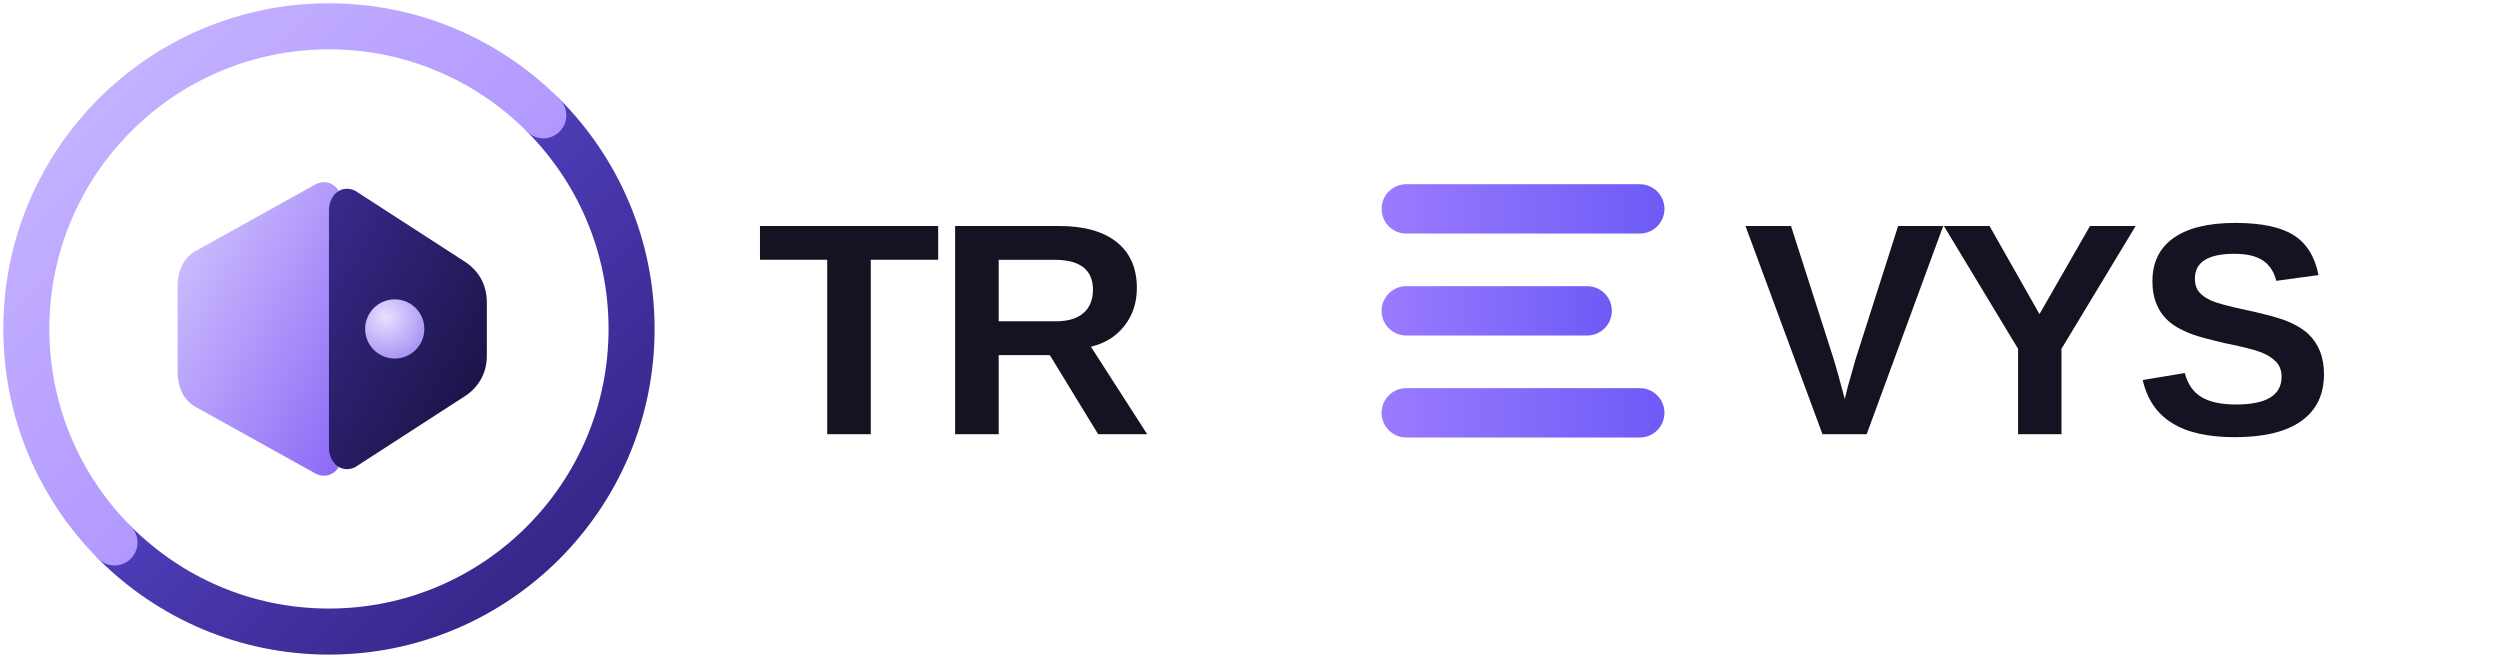
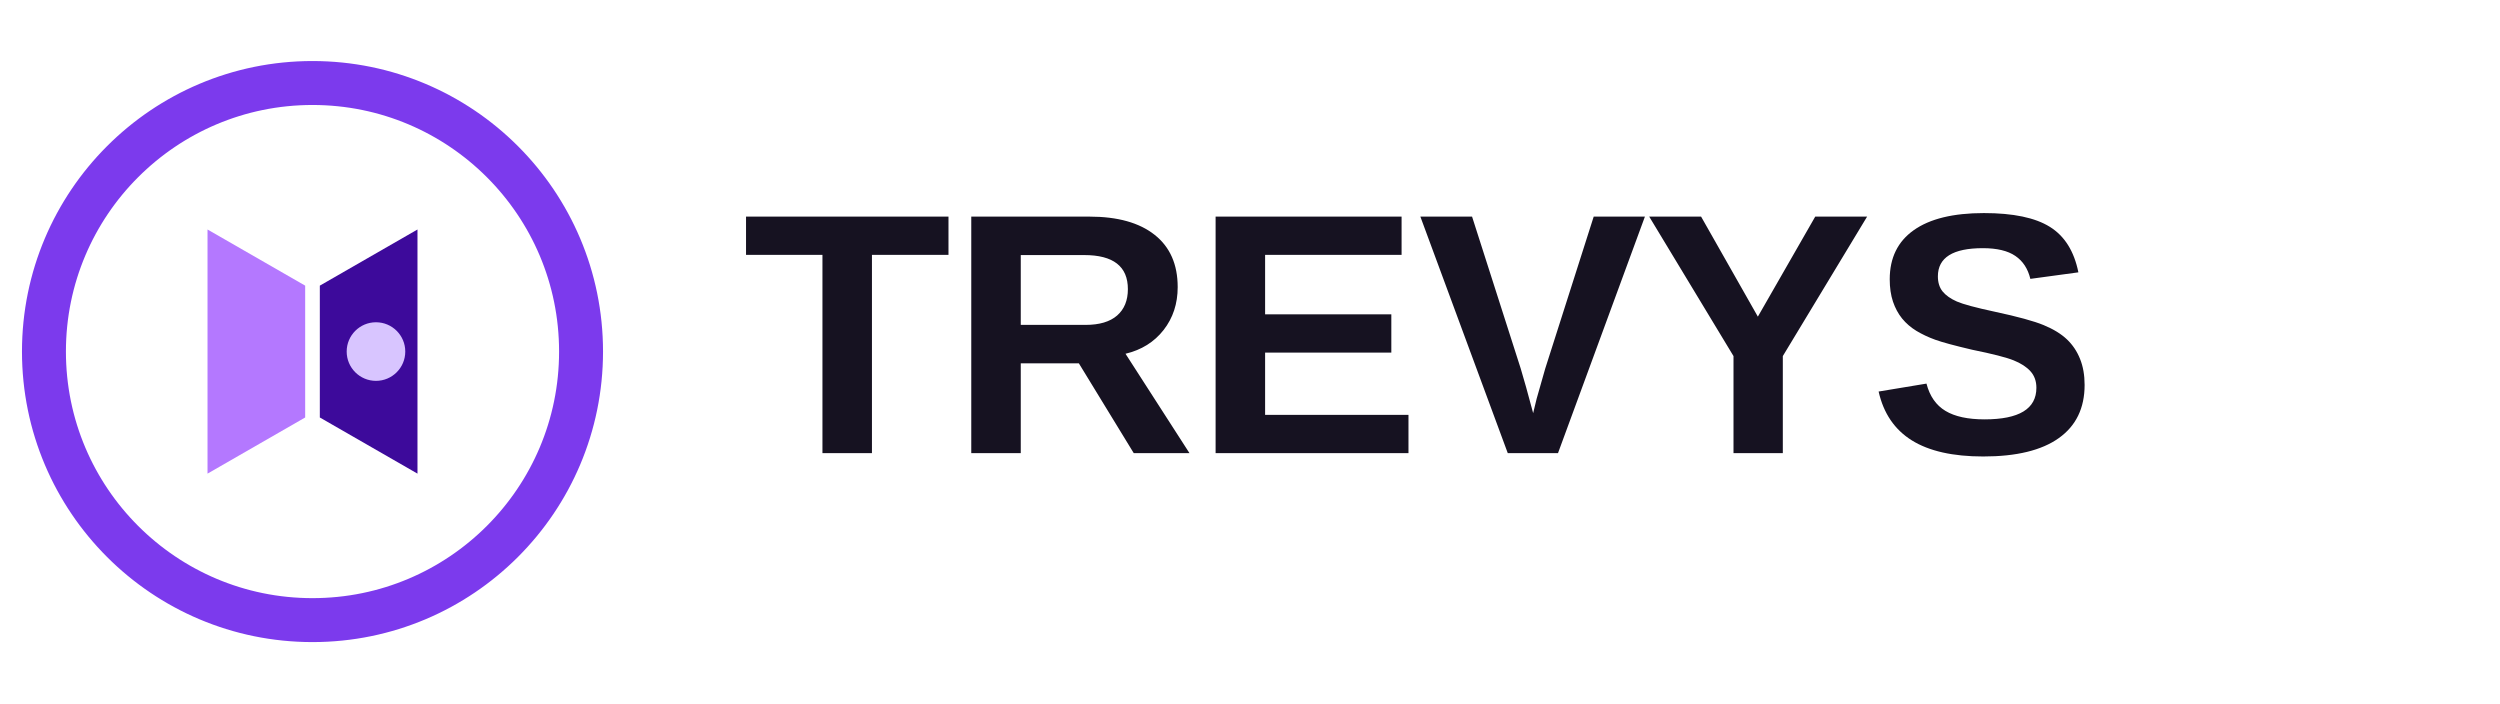
- <svg xmlns="http://www.w3.org/2000/svg" width="760" height="200" viewBox="0 0 760 200">
-   <defs>
-     <linearGradient id="ringLightF" x1="0%" y1="0%" x2="100%" y2="100%">
-       <stop offset="0%" stop-color="#c9b8ff" />
-       <stop offset="100%" stop-color="#9b7bff" />
-     </linearGradient>
-     <linearGradient id="ringDarkF" x1="0%" y1="0%" x2="100%" y2="100%">
-       <stop offset="0%" stop-color="#6d5bf6" />
-       <stop offset="100%" stop-color="#2e1f7a" />
-     </linearGradient>
-     <linearGradient id="petalLeftF" x1="0%" y1="0%" x2="100%" y2="100%">
-       <stop offset="0%" stop-color="#d6c8ff" />
-       <stop offset="100%" stop-color="#8a68f5" />
-     </linearGradient>
-     <linearGradient id="petalRightF" x1="0%" y1="0%" x2="100%" y2="100%">
-       <stop offset="0%" stop-color="#3a2a8f" />
-       <stop offset="100%" stop-color="#15103a" />
-     </linearGradient>
-     <radialGradient id="dotF" cx="35%" cy="30%" r="75%">
-       <stop offset="0%" stop-color="#e8e0ff" />
-       <stop offset="100%" stop-color="#a892f5" />
-     </radialGradient>
-     <linearGradient id="barGrad" x1="0%" y1="0%" x2="100%" y2="0%">
-       <stop offset="0%" stop-color="#9b7bff" />
-       <stop offset="100%" stop-color="#6d5bf6" />
-     </linearGradient>
-   </defs>
-   <g transform="translate(0,0)">
-     <circle cx="100" cy="100" r="92" fill="none" stroke="url(#ringDarkF)" stroke-width="14" stroke-dasharray="289 289" stroke-dashoffset="72" stroke-linecap="round" />
-     <circle cx="100" cy="100" r="92" fill="none" stroke="url(#ringLightF)" stroke-width="14" stroke-dasharray="289 289" stroke-dashoffset="-217" stroke-linecap="round" />
-     <path d="M96 56 C96 56 60 76 60 76 C56 78 54 82 54 87 L54 113 C54 118 56 122 60 124 C60 124 96 144 96 144 C100 146 104 143 104 138 L104 62 C104 57 100 54 96 56 Z" fill="url(#petalLeftF)" />
-     <path d="M108 58 C108 58 142 80 142 80 C146 83 148 87 148 92 L148 108 C148 113 146 117 142 120 C142 120 108 142 108 142 C104 144 100 141 100 136 L100 64 C100 59 104 56 108 58 Z" fill="url(#petalRightF)" />
-     <circle cx="120" cy="100" r="9" fill="url(#dotF)" />
+ <svg xmlns="http://www.w3.org/2000/svg" width="640" height="180" viewBox="0 0 640 180">
+   <g transform="translate(0,10) scale(0.625)">
+     <circle cx="128" cy="128" r="110" fill="none" stroke="#7C3AED" stroke-width="18" />
+     <path d="M85 78 L85 178 L125 155 L125 101 Z" fill="#B478FF" />
+     <path d="M171 78 L131 101 L131 155 L171 178 Z" fill="#3D0A9B" />
+     <circle cx="154" cy="128" r="12" fill="#D8C5FF" />
  </g>
-   <g transform="translate(230,40)" font-family="Arial, Helvetica, sans-serif" font-weight="700" font-size="92" fill="#161221" letter-spacing="-2">
-     <text x="0" y="92">TR</text>
-     <text x="300" y="92">VYS</text>
-   </g>
-   <g transform="translate(230,40)">
-     <rect x="190" y="16" width="86" height="15" rx="7.5" fill="url(#barGrad)" />
-     <rect x="190" y="47" width="70" height="15" rx="7.5" fill="url(#barGrad)" />
-     <rect x="190" y="78" width="86" height="15" rx="7.5" fill="url(#barGrad)" />
-   </g>
+   <text x="190" y="116" font-family="Arial, Helvetica, sans-serif" font-weight="700" font-size="88" fill="#161221" letter-spacing="-1">TREVYS</text>
</svg>
